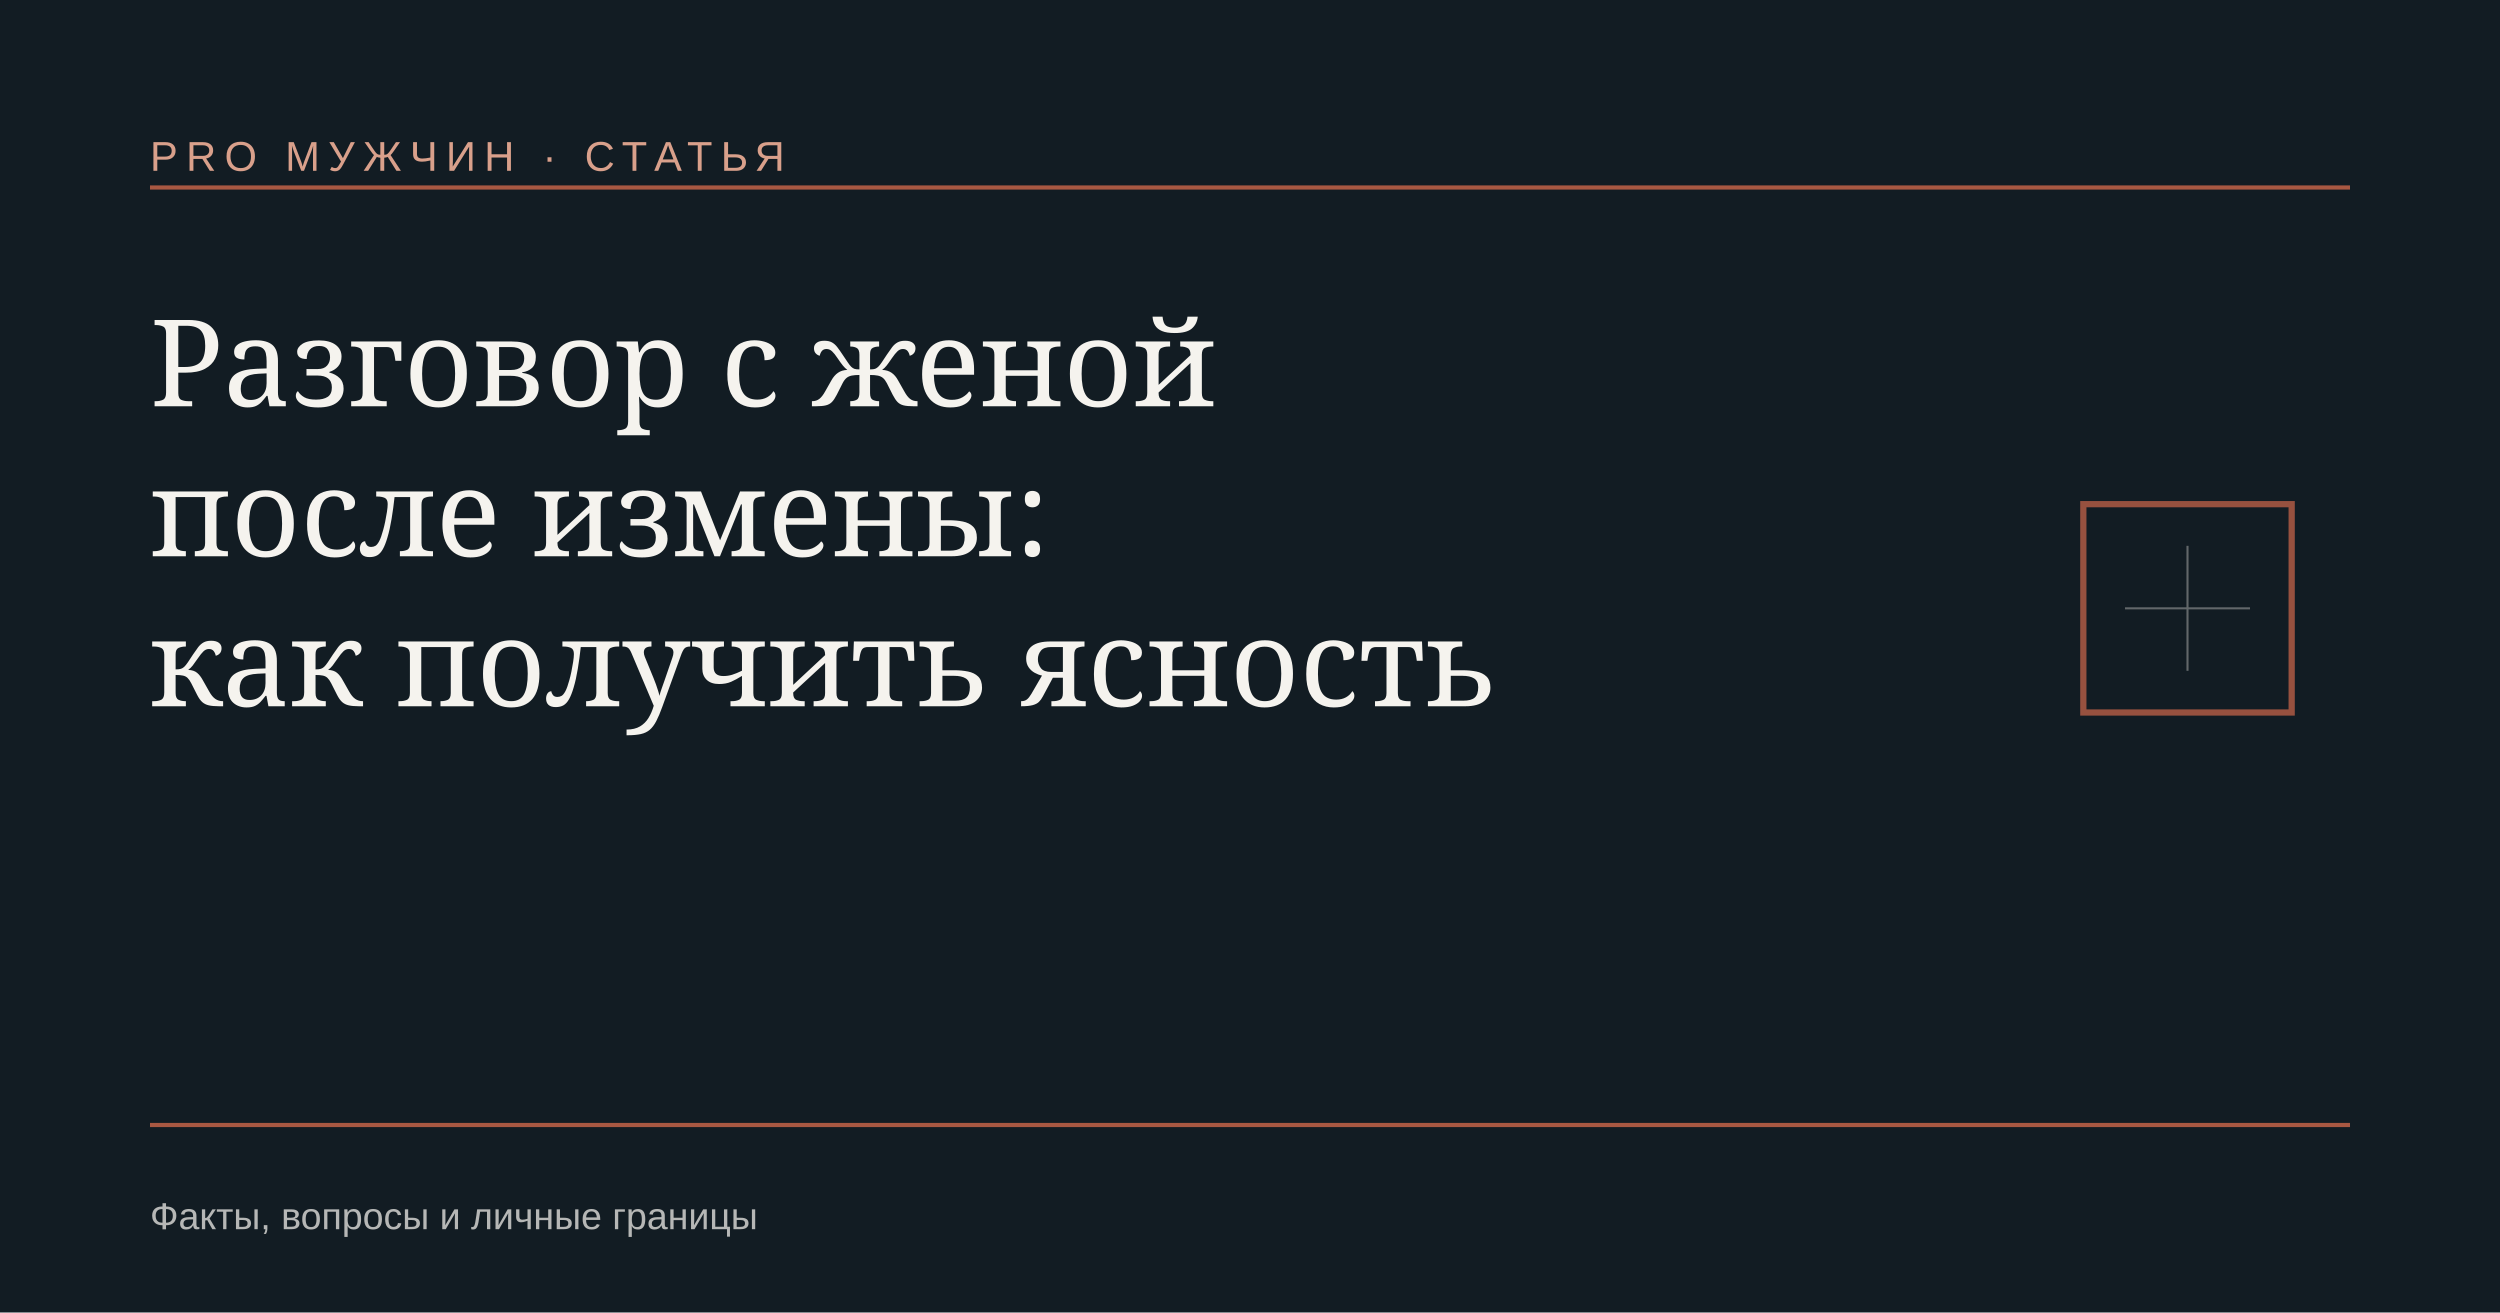
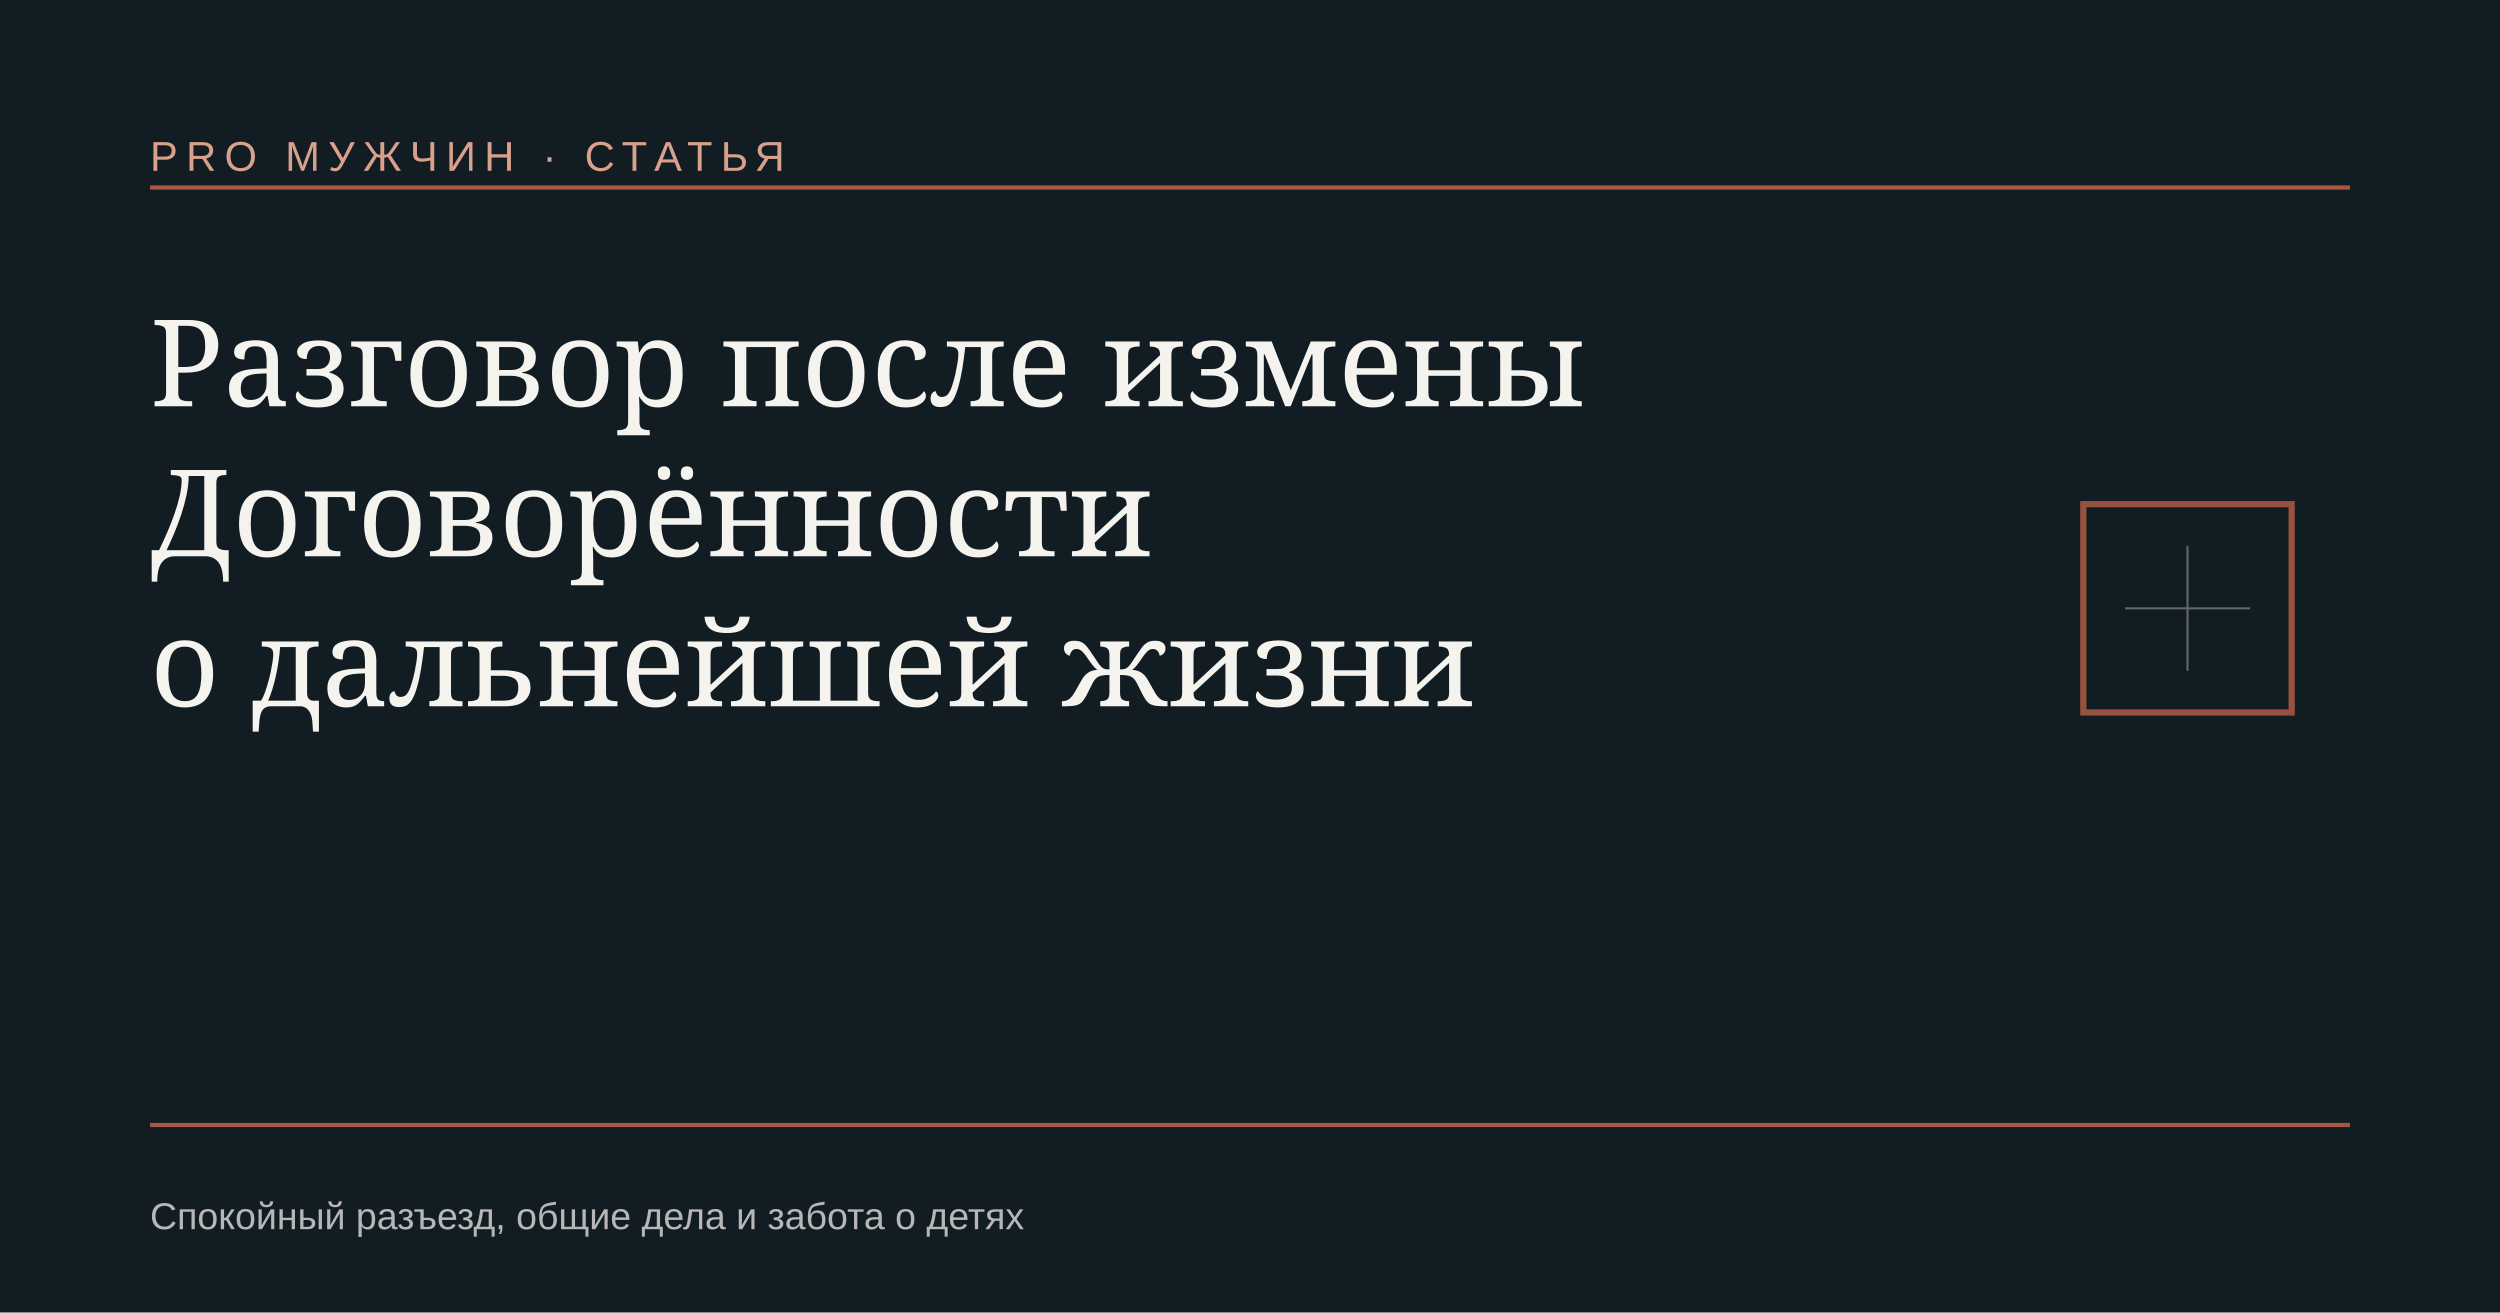
<svg xmlns="http://www.w3.org/2000/svg" width="1200" height="630" viewBox="0 0 1200 630" role="img" aria-labelledby="title desc">
  <rect width="1200" height="630" fill="#121c23" />
  <path d="M72 90H1128M72 540H1128" stroke="#b85e46" stroke-width="2" opacity=".9" />
  <text x="72" y="82" fill="#d9a08b" font-family="Arial, sans-serif" font-size="20" letter-spacing="4">PRO МУЖЧИН · СТАТЬЯ</text>
  <text x="72" y="195" fill="#f5f3ee" font-family="Georgia, serif" font-size="58">
-     <tspan x="72" dy="0">Разговор с женой</tspan>
-     <tspan x="72" dy="72">после измены:</tspan>
-     <tspan x="72" dy="72">как получить ясность</tspan>
+     <tspan x="72" dy="0">Разговор после измены</tspan>
+     <tspan x="72" dy="72">Договорённости</tspan>
+     <tspan x="72" dy="72">о дальнейшей жизни</tspan>
  </text>
-   <text x="72" y="590" fill="#f5f3ee" font-family="Arial, sans-serif" font-size="18" opacity=".72">Факты, вопросы и личные границы</text>
+   <text x="72" y="590" fill="#f5f3ee" font-family="Arial, sans-serif" font-size="18" opacity=".72">Спокойный разъезд, общие дела и забота о детях</text>
  <rect x="1000" y="242" width="100" height="100" fill="none" stroke="#b85e46" stroke-width="3" opacity=".8" />
  <path d="M1020 292H1080M1050 262V322" stroke="#f5f3ee" stroke-width="1" opacity=".35" />
</svg>
